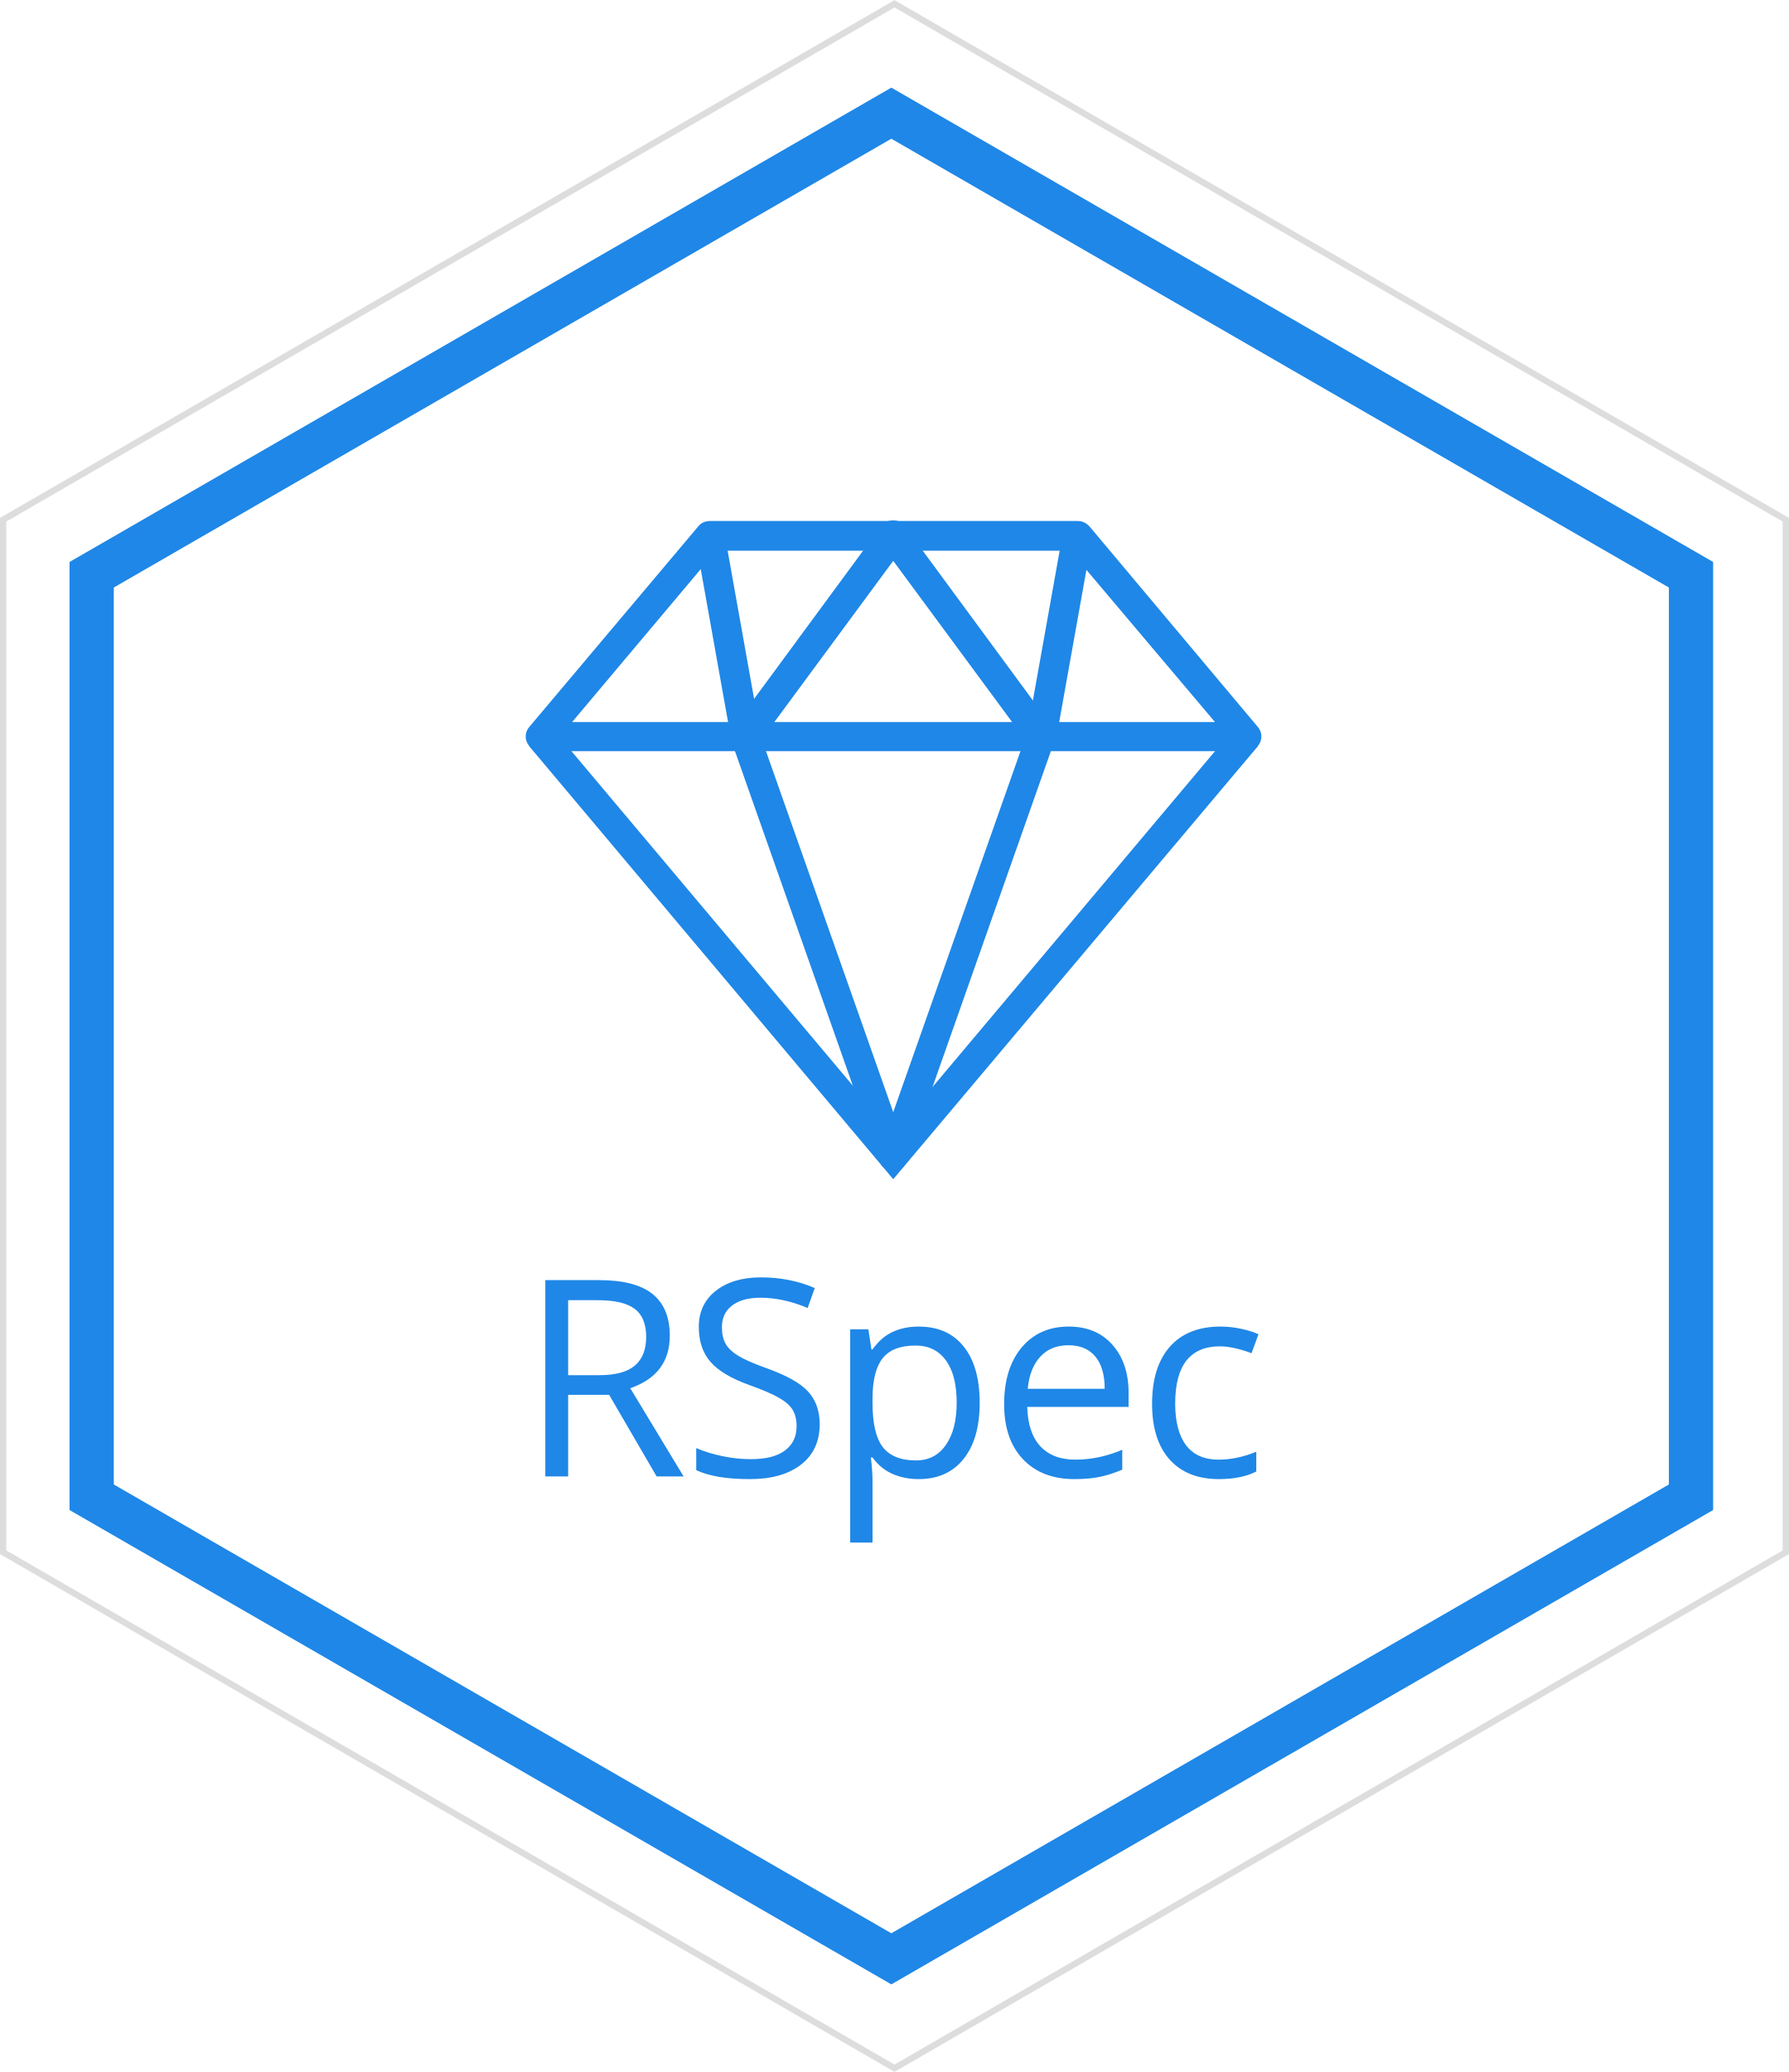
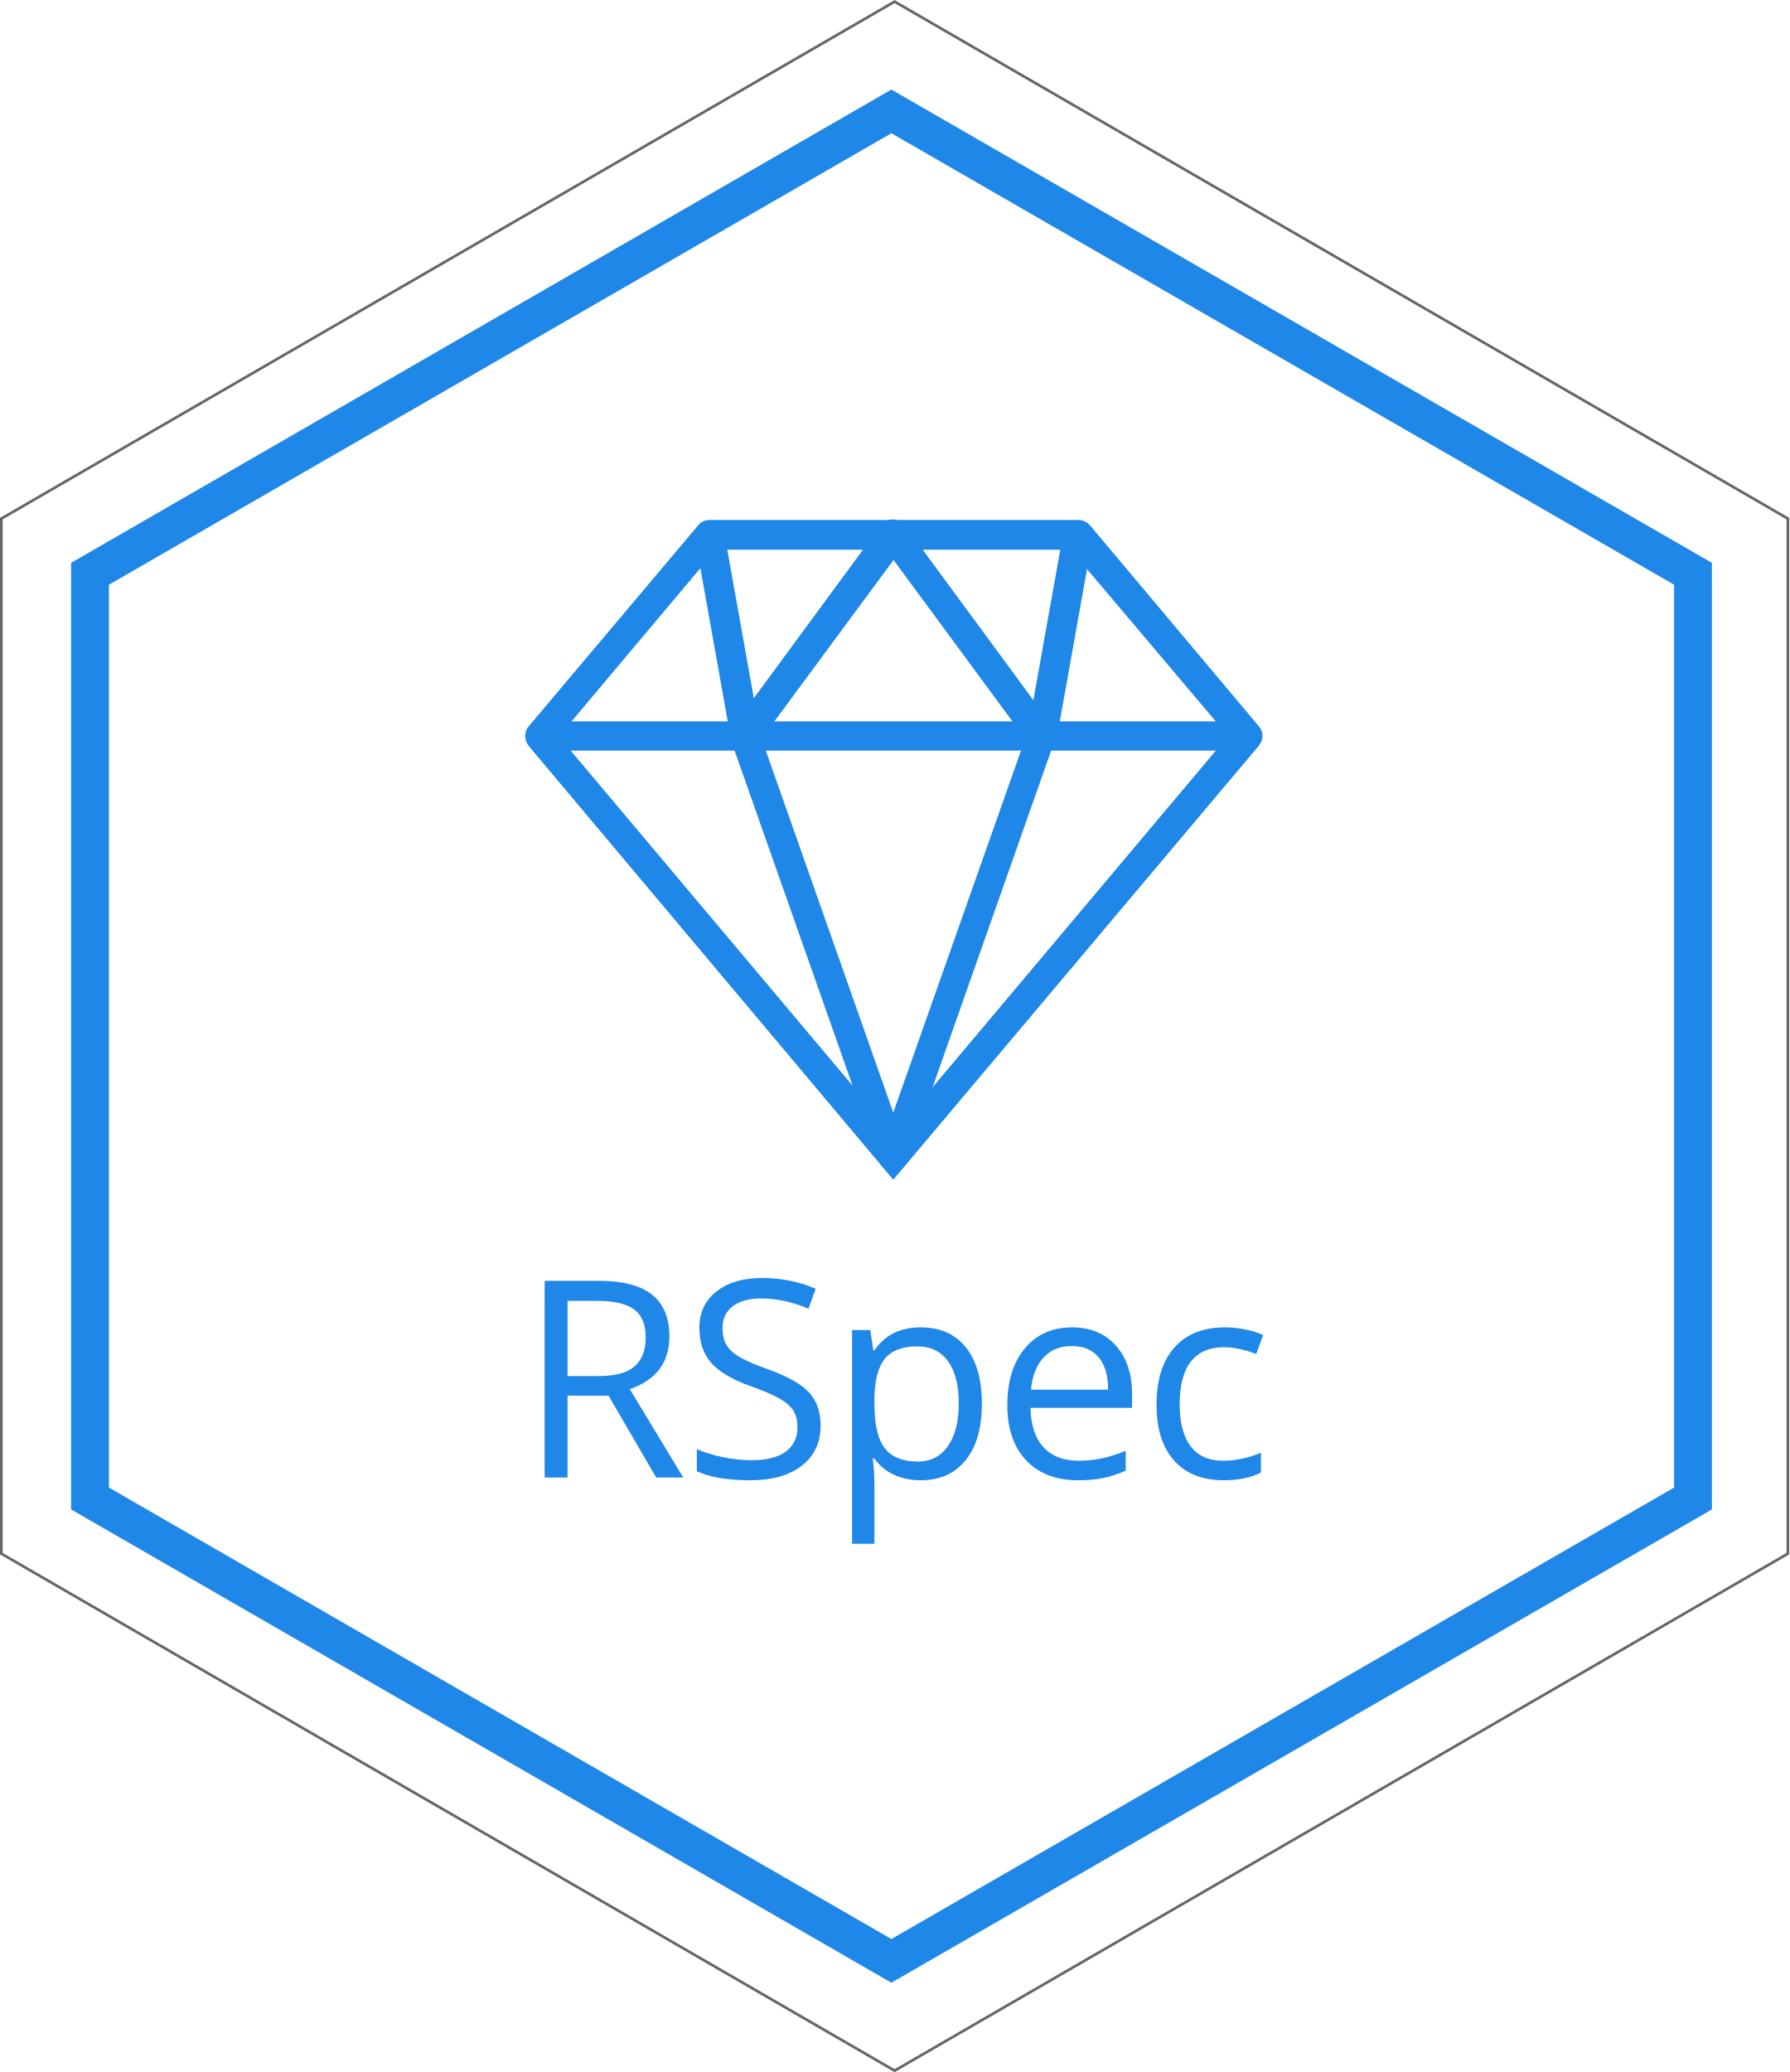
- <svg xmlns="http://www.w3.org/2000/svg" version="1.1" id="Layer_1" x="0px" y="0px" viewBox="0 0 283 327.7" enable-background="new 0 0 283 327.7" xml:space="preserve">
-   <polygon fill="none" stroke="#1F87E7" stroke-width="7" stroke-miterlimit="10" points="14.5,90.9 141,17.9 267.5,90.9 267.5,236.8   141,309.8 14.5,236.8 " />
-   <polygon fill="none" stroke="#DDDDDD" stroke-miterlimit="10" points="0.5,82.2 141.5,0.6 282.5,82.2 282.5,245.5 141.5,327.1   0.5,245.5 " />
+ <svg xmlns="http://www.w3.org/2000/svg" version="1.1" id="Layer_1" x="0px" y="0px" viewBox="181.1 0.8 661.9 766.3" enable-background="new 181.1 0.8 661.9 766.3" xml:space="preserve">
+   <polygon fill="none" stroke="#1F87E7" stroke-width="14" stroke-miterlimit="10" points="214.4,213 510.8,42 807.3,213 807.3,555   510.8,726 214.4,555 " />
+   <polygon fill="none" stroke="#666666" stroke-miterlimit="10" points="181.6,192.6 512,1.4 842.4,192.6 842.4,575.4 512,766.6   181.6,575.4 " />
  <g>
-     <path fill="#1F87E7" d="M197.2,118.8H85.5c-0.9,0-1.7-0.5-2.1-1.3c-0.4-0.8-0.3-1.8,0.3-2.5l26.8-31.8c0.4-0.5,1.1-0.8,1.8-0.8   h58.2c0.7,0,1.3,0.3,1.8,0.8L199,115c0.6,0.7,0.7,1.7,0.3,2.5C198.9,118.3,198.1,118.8,197.2,118.8z M90.5,114.2h101.7l-22.9-27.1   h-56L90.5,114.2z" />
-     <polygon fill="#1F87E7" points="141.3,186.5 83.7,118 87.2,115 141.3,179.3 195.4,115 199,118  " />
-     <path fill="#1F87E7" d="M141.3,185.2L141.3,185.2c-1,0-1.9-0.6-2.2-1.6l-23.4-66.4c-0.3-0.7-0.1-1.5,0.3-2.2l23.4-31.8   c0.9-1.2,2.9-1.2,3.7,0l23.4,31.8c0.5,0.6,0.6,1.4,0.3,2.2l-23.4,66.4C143.2,184.6,142.3,185.2,141.3,185.2z M120.5,116.9l20.8,59   l20.8-59l-20.8-28.2L120.5,116.9z" />
-     <rect x="99" y="98.3" transform="matrix(-0.1759 -0.9844 0.9844 -0.1759 36.2981 231.6206)" fill="#1F87E7" width="32.3" height="4.7" />
-     <rect x="165.2" y="84.5" transform="matrix(-0.9844 -0.176 0.176 -0.9844 314.8238 229.1546)" fill="#1F87E7" width="4.7" height="32.3" />
-     <text transform="matrix(1 0 0 1 82 233.5087)" fill="#1F87E7" font-family="'OpenSans'" font-size="43.491" letter-spacing="-1">RSpec</text>
+     <path fill="#1F87E7" d="M642.5,278.4H380.8c-2.1,0-4-1.2-4.9-3c-0.9-1.9-0.7-4.2,0.7-5.9l62.8-74.5c0.9-1.2,2.6-1.9,4.2-1.9H580   c1.6,0,3,0.7,4.2,1.9l62.6,74.5c1.4,1.6,1.6,4,0.7,5.9C646.5,277.2,644.6,278.4,642.5,278.4z M392.5,267.6h238.3l-53.7-63.5H445.9   L392.5,267.6z" />
+     <polygon fill="#1F87E7" points="511.5,437.1 376.5,276.5 384.7,269.5 511.5,420.2 638.3,269.5 646.8,276.5  " />
+     <path fill="#1F87E7" d="M511.5,434L511.5,434c-2.3,0-4.5-1.4-5.2-3.7l-54.8-155.6c-0.7-1.6-0.2-3.5,0.7-5.2l54.8-74.5   c2.1-2.8,6.8-2.8,8.7,0l54.8,74.5c1.2,1.4,1.4,3.3,0.7,5.2l-54.8,155.6C516,432.6,513.9,434,511.5,434z M462.8,274l48.7,138.3   L560.3,274l-48.7-66.1L462.8,274z" />
+     <rect x="412.3" y="230.2" transform="matrix(0.1759 0.9844 -0.9844 0.1759 602.9996 -248.9405)" fill="#1F87E7" width="75.7" height="11" />
+     <rect x="567.7" y="197.9" transform="matrix(0.9844 0.176 -0.176 0.9844 50.4357 -97.1977)" fill="#1F87E7" width="11" height="75.7" />
+     <text transform="matrix(1 0 0 1 372.5566 547.2527)" fill="#1F87E7" font-family="'OpenSans'" font-size="101.925" letter-spacing="-2">RSpec</text>
  </g>
</svg>
